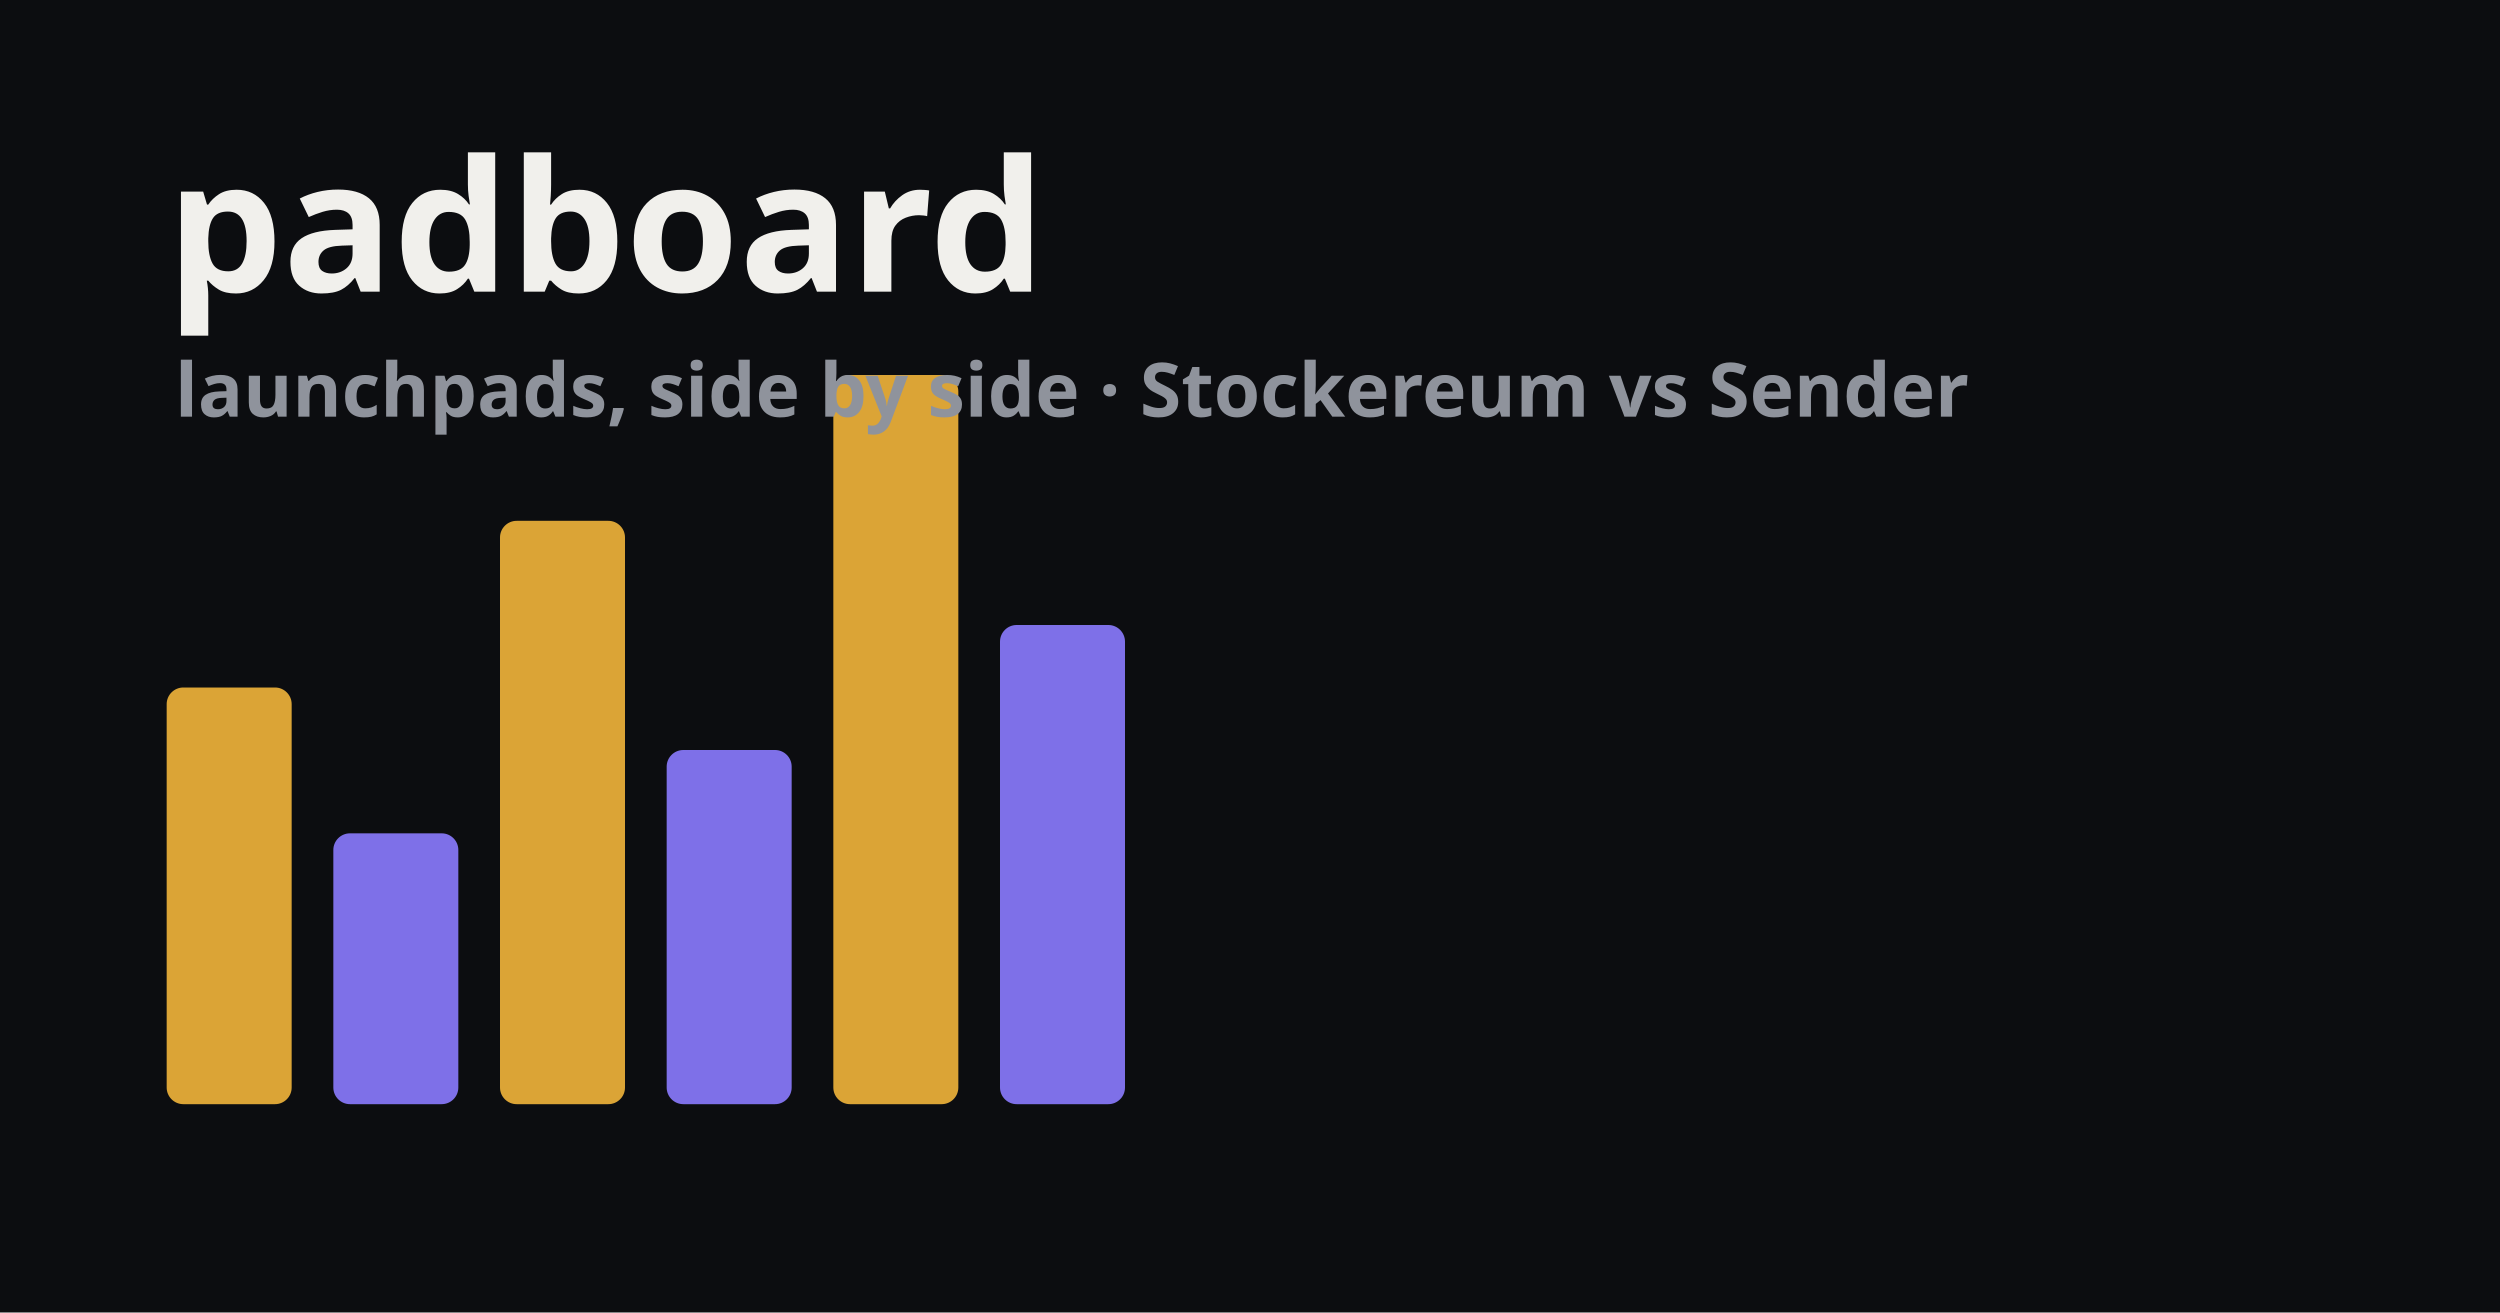
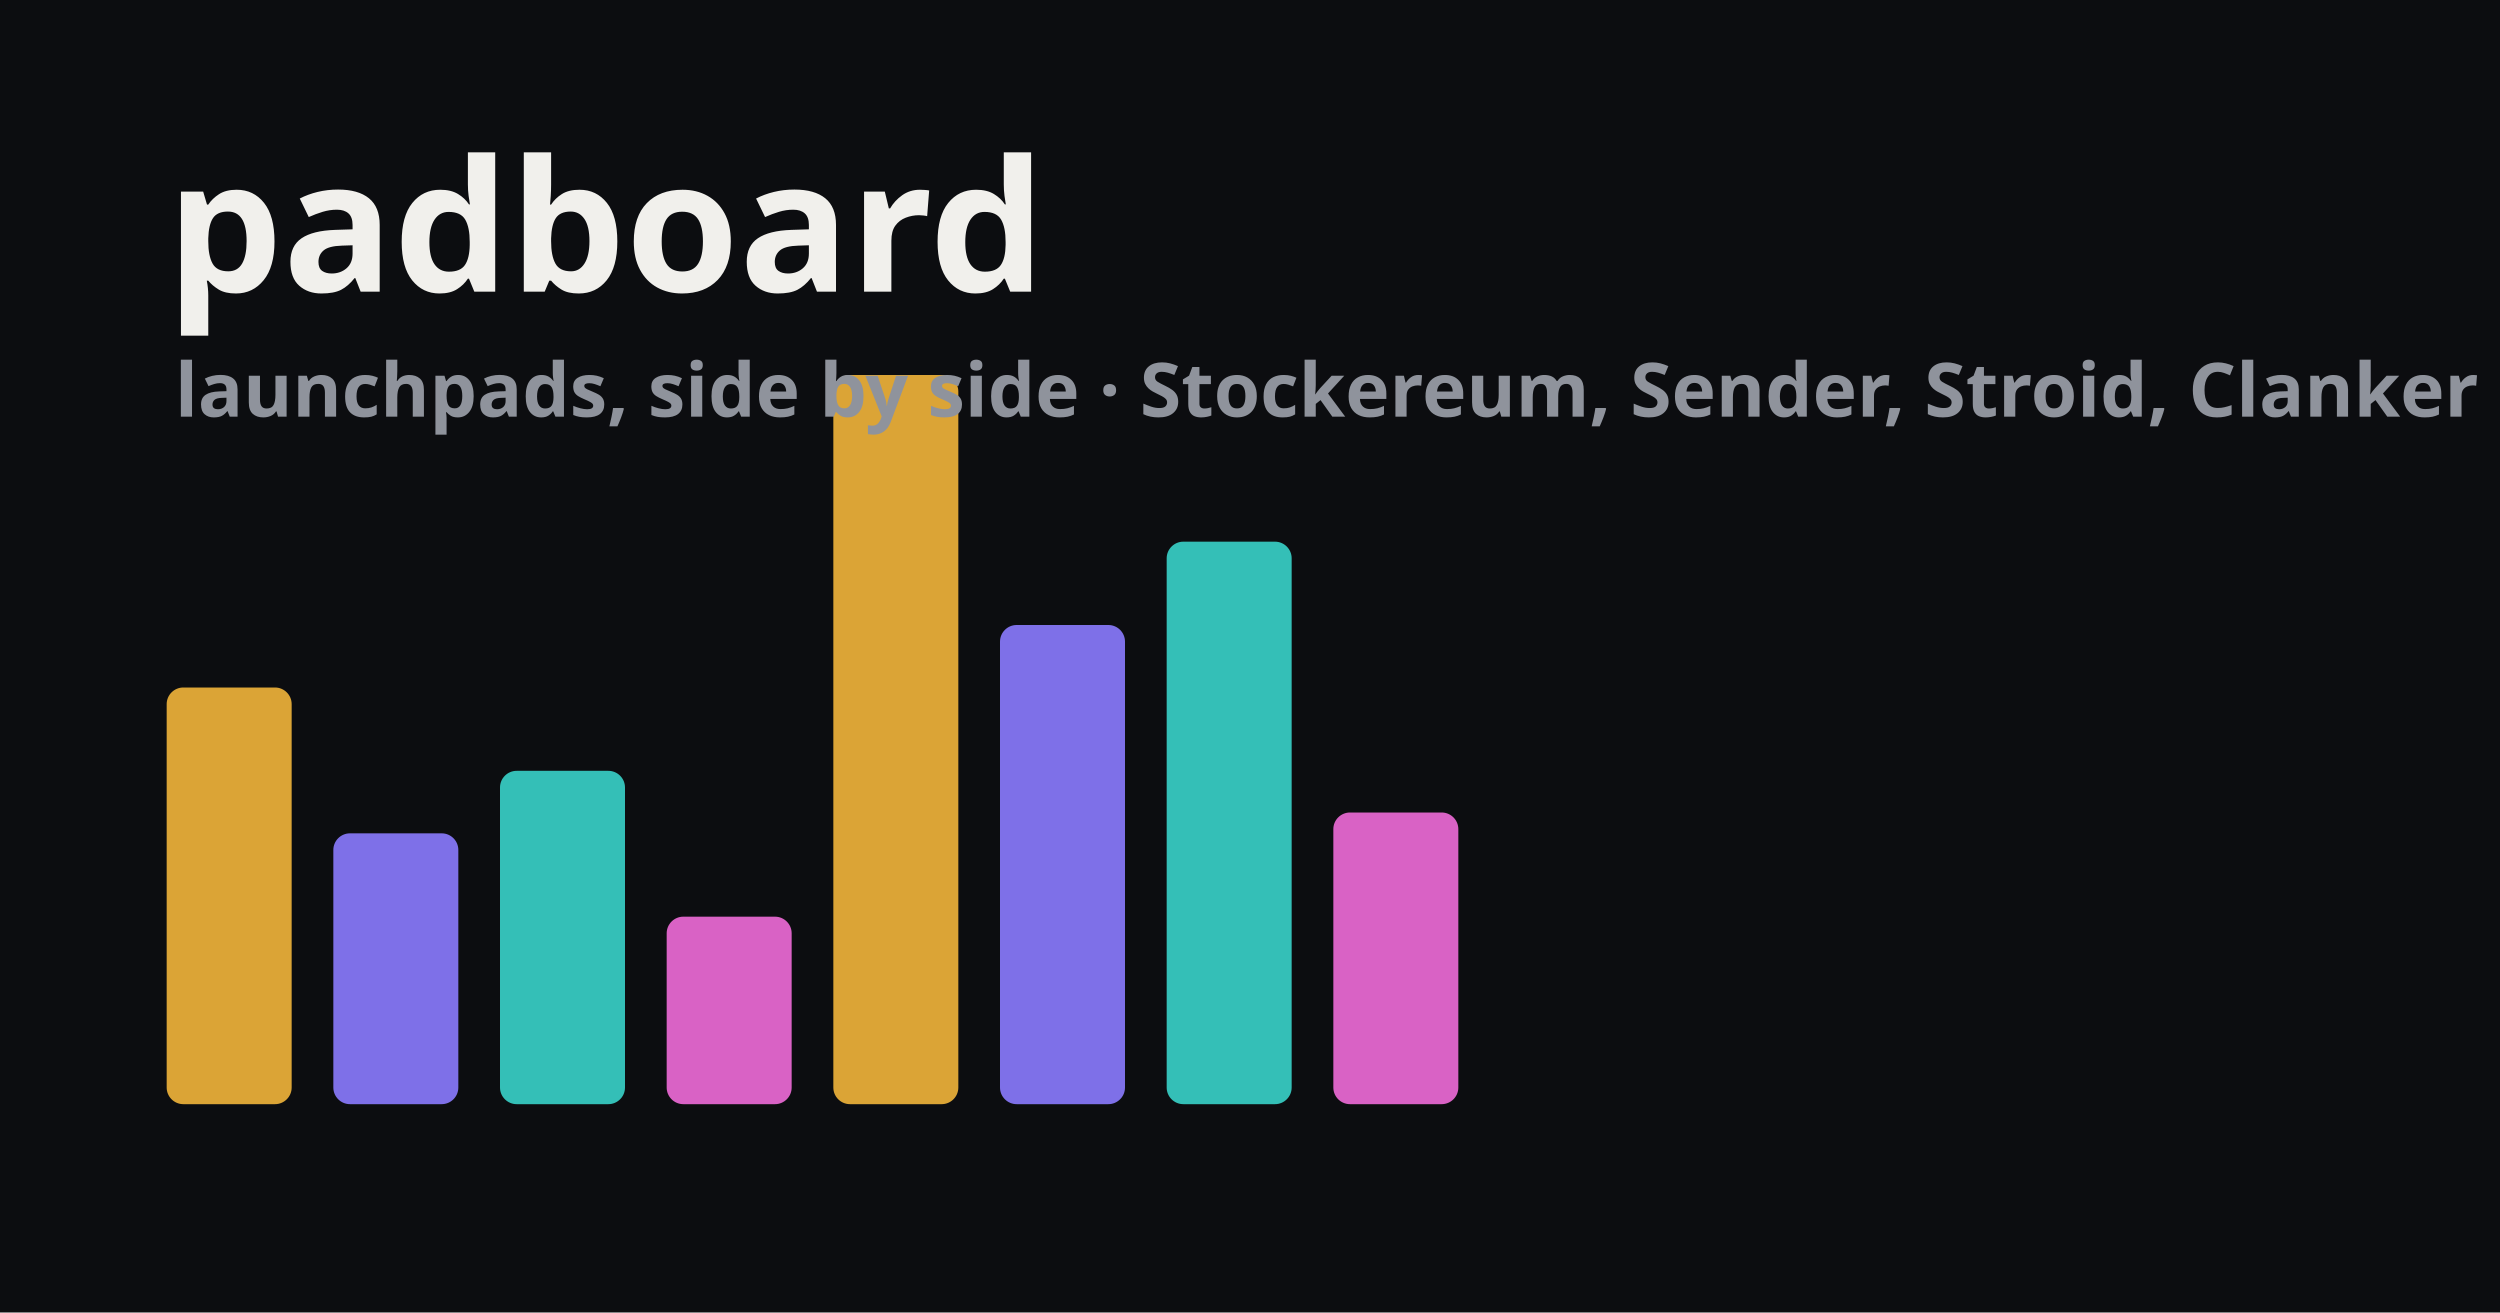
<svg xmlns="http://www.w3.org/2000/svg" viewBox="0 0 1200 630">
  <rect width="1200" height="630" fill="#0c0d10" />
  <g opacity=".9">
    <rect x="80" y="330" width="60" height="200" rx="8" fill="#f2b53a" />
    <rect x="160" y="400" width="60" height="130" rx="8" fill="#8b7bff" />
-     <rect x="240" y="250" width="60" height="280" rx="8" fill="#f2b53a" />
-     <rect x="320" y="360" width="60" height="170" rx="8" fill="#8b7bff" />
+     <rect x="240" y="370" width="60" height="160" rx="8" fill="#38d3c9" />
+     <rect x="320" y="440" width="60" height="90" rx="8" fill="#f06bd8" />
    <rect x="400" y="180" width="60" height="350" rx="8" fill="#f2b53a" />
    <rect x="480" y="300" width="60" height="230" rx="8" fill="#8b7bff" />
+     <rect x="560" y="260" width="60" height="270" rx="8" fill="#38d3c9" />
+     <rect x="640" y="390" width="60" height="140" rx="8" fill="#f06bd8" />
  </g>
  <text x="80" y="140" font-family="Nunito, system-ui, sans-serif" font-size="88" font-weight="800" fill="#f1f0ec">padboard</text>
-   <text x="84" y="200" font-family="Nunito, system-ui, sans-serif" font-size="36" font-weight="600" fill="#8f939c">launchpads, side by side · Stockereum vs Sender</text>
+   <text x="84" y="200" font-family="Nunito, system-ui, sans-serif" font-size="36" font-weight="600" fill="#8f939c">launchpads, side by side · Stockereum, Sender, Stroid, Clanker</text>
</svg>
